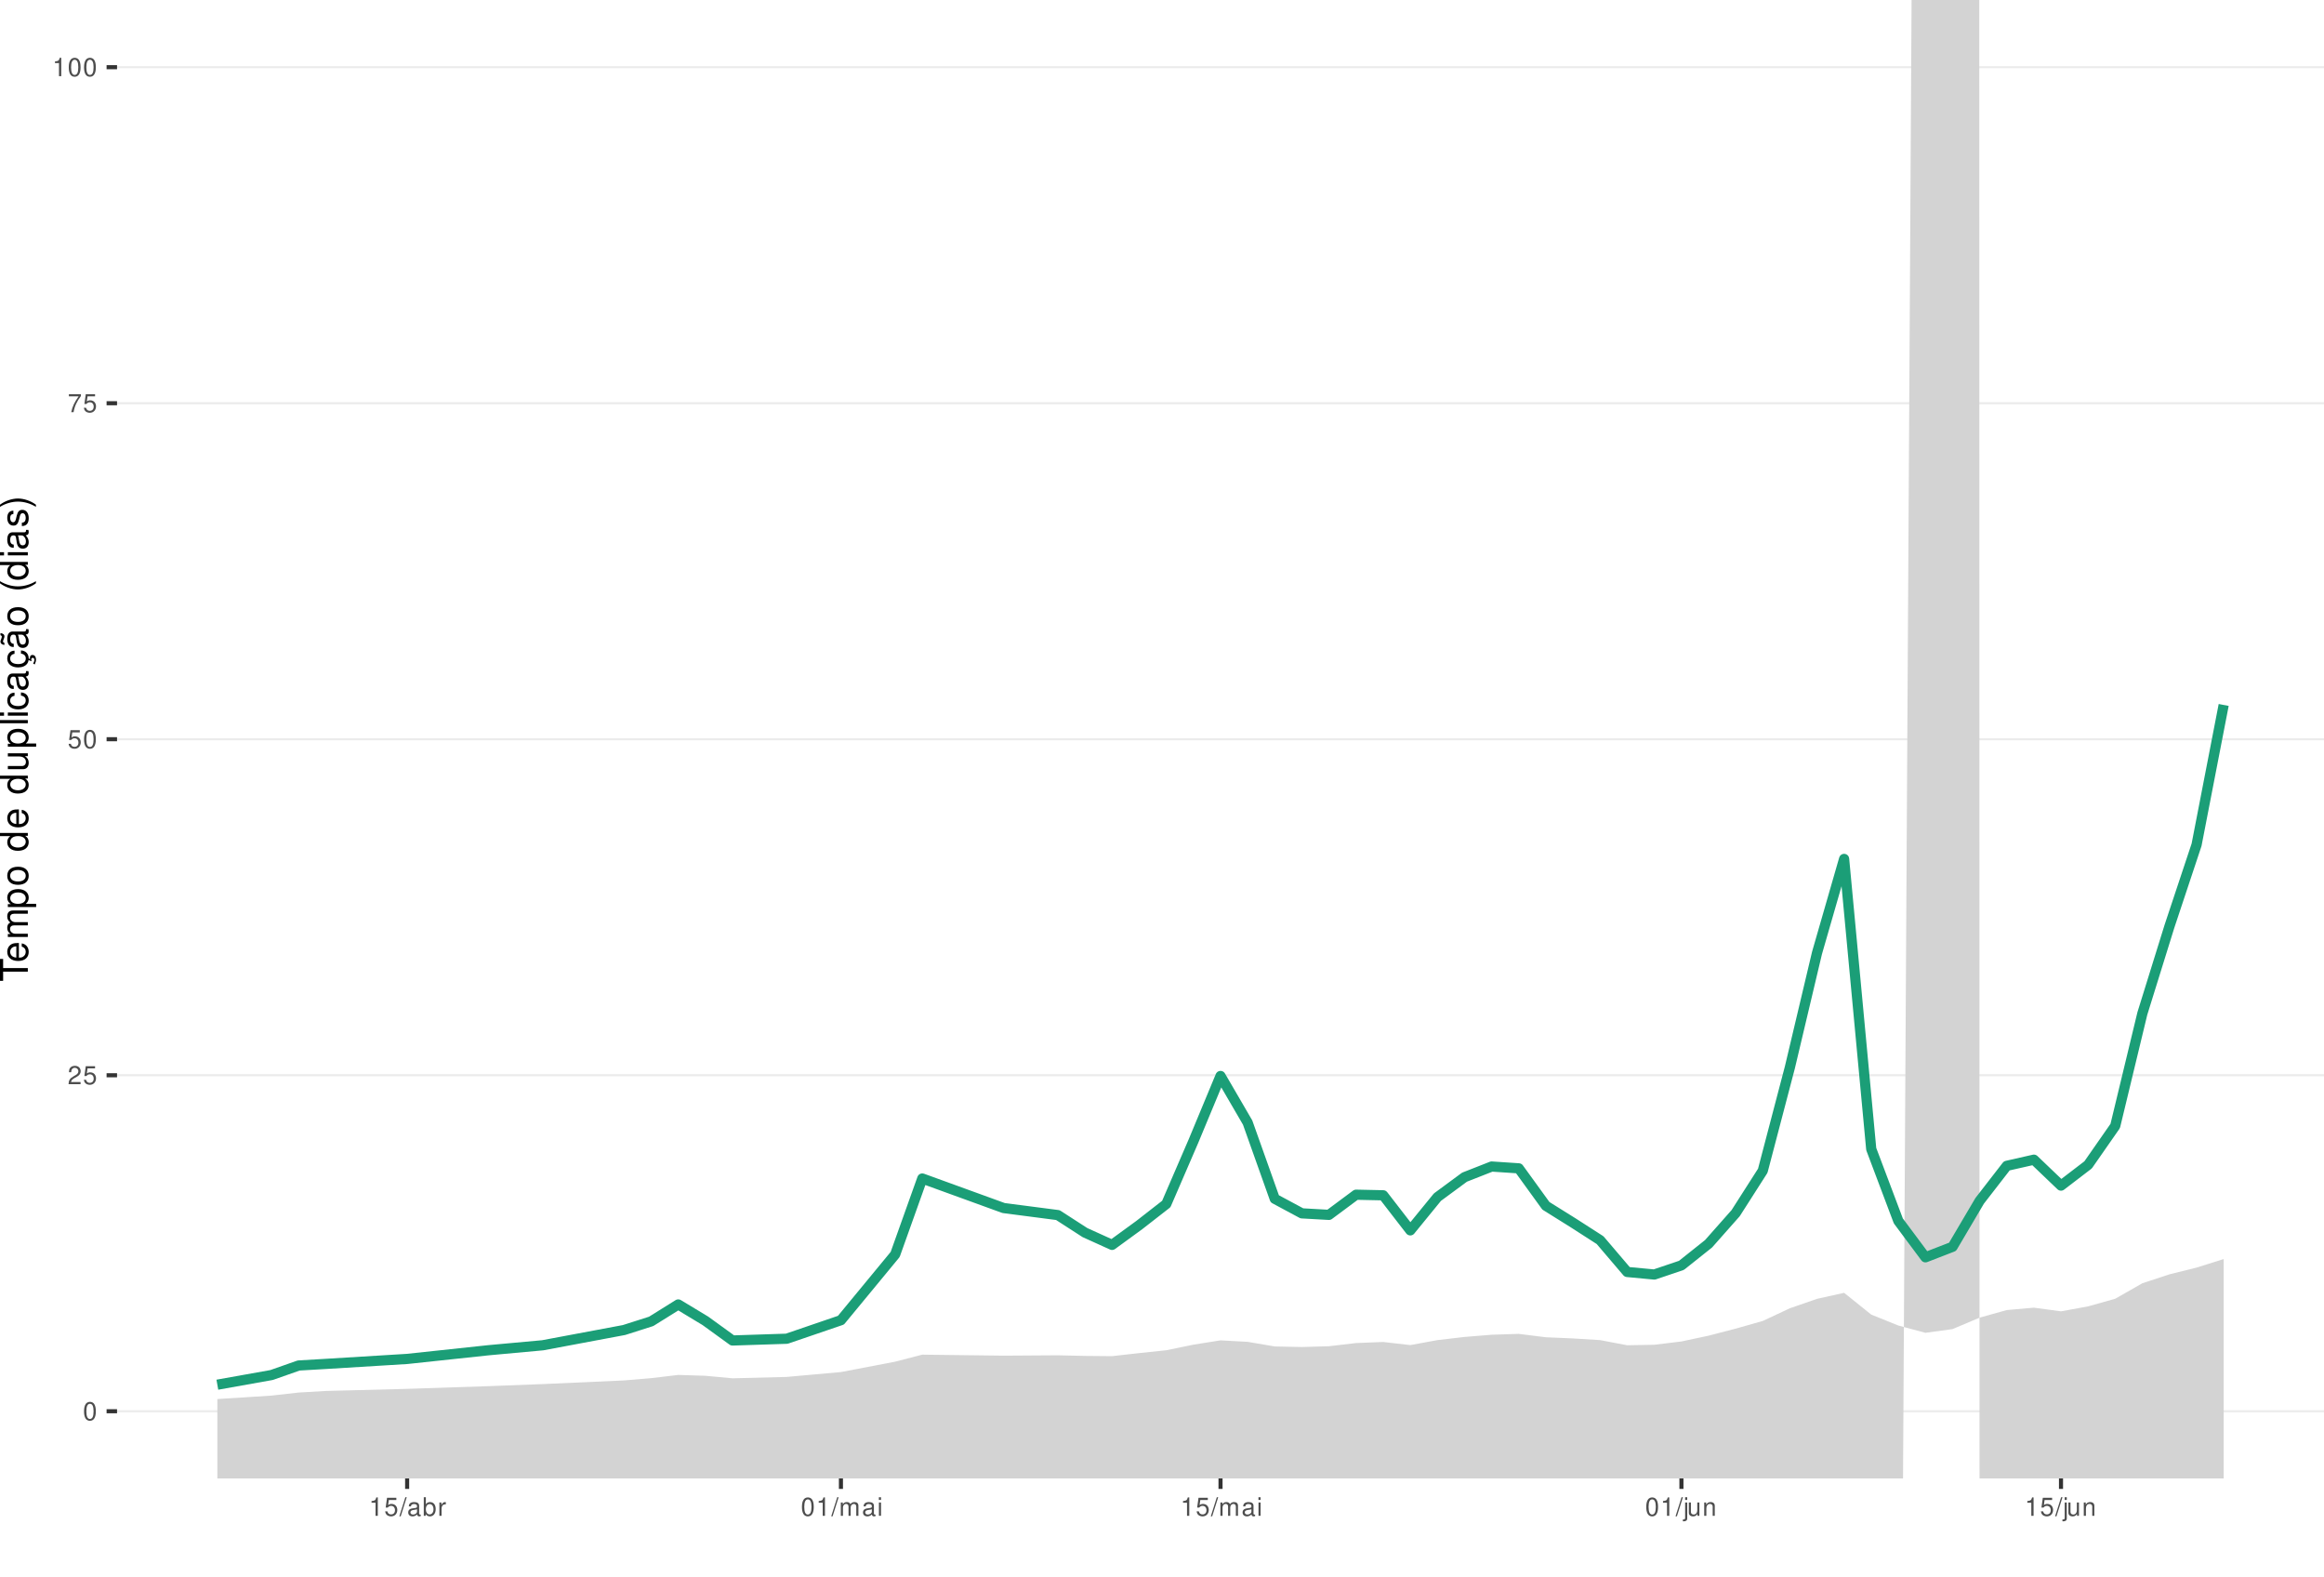
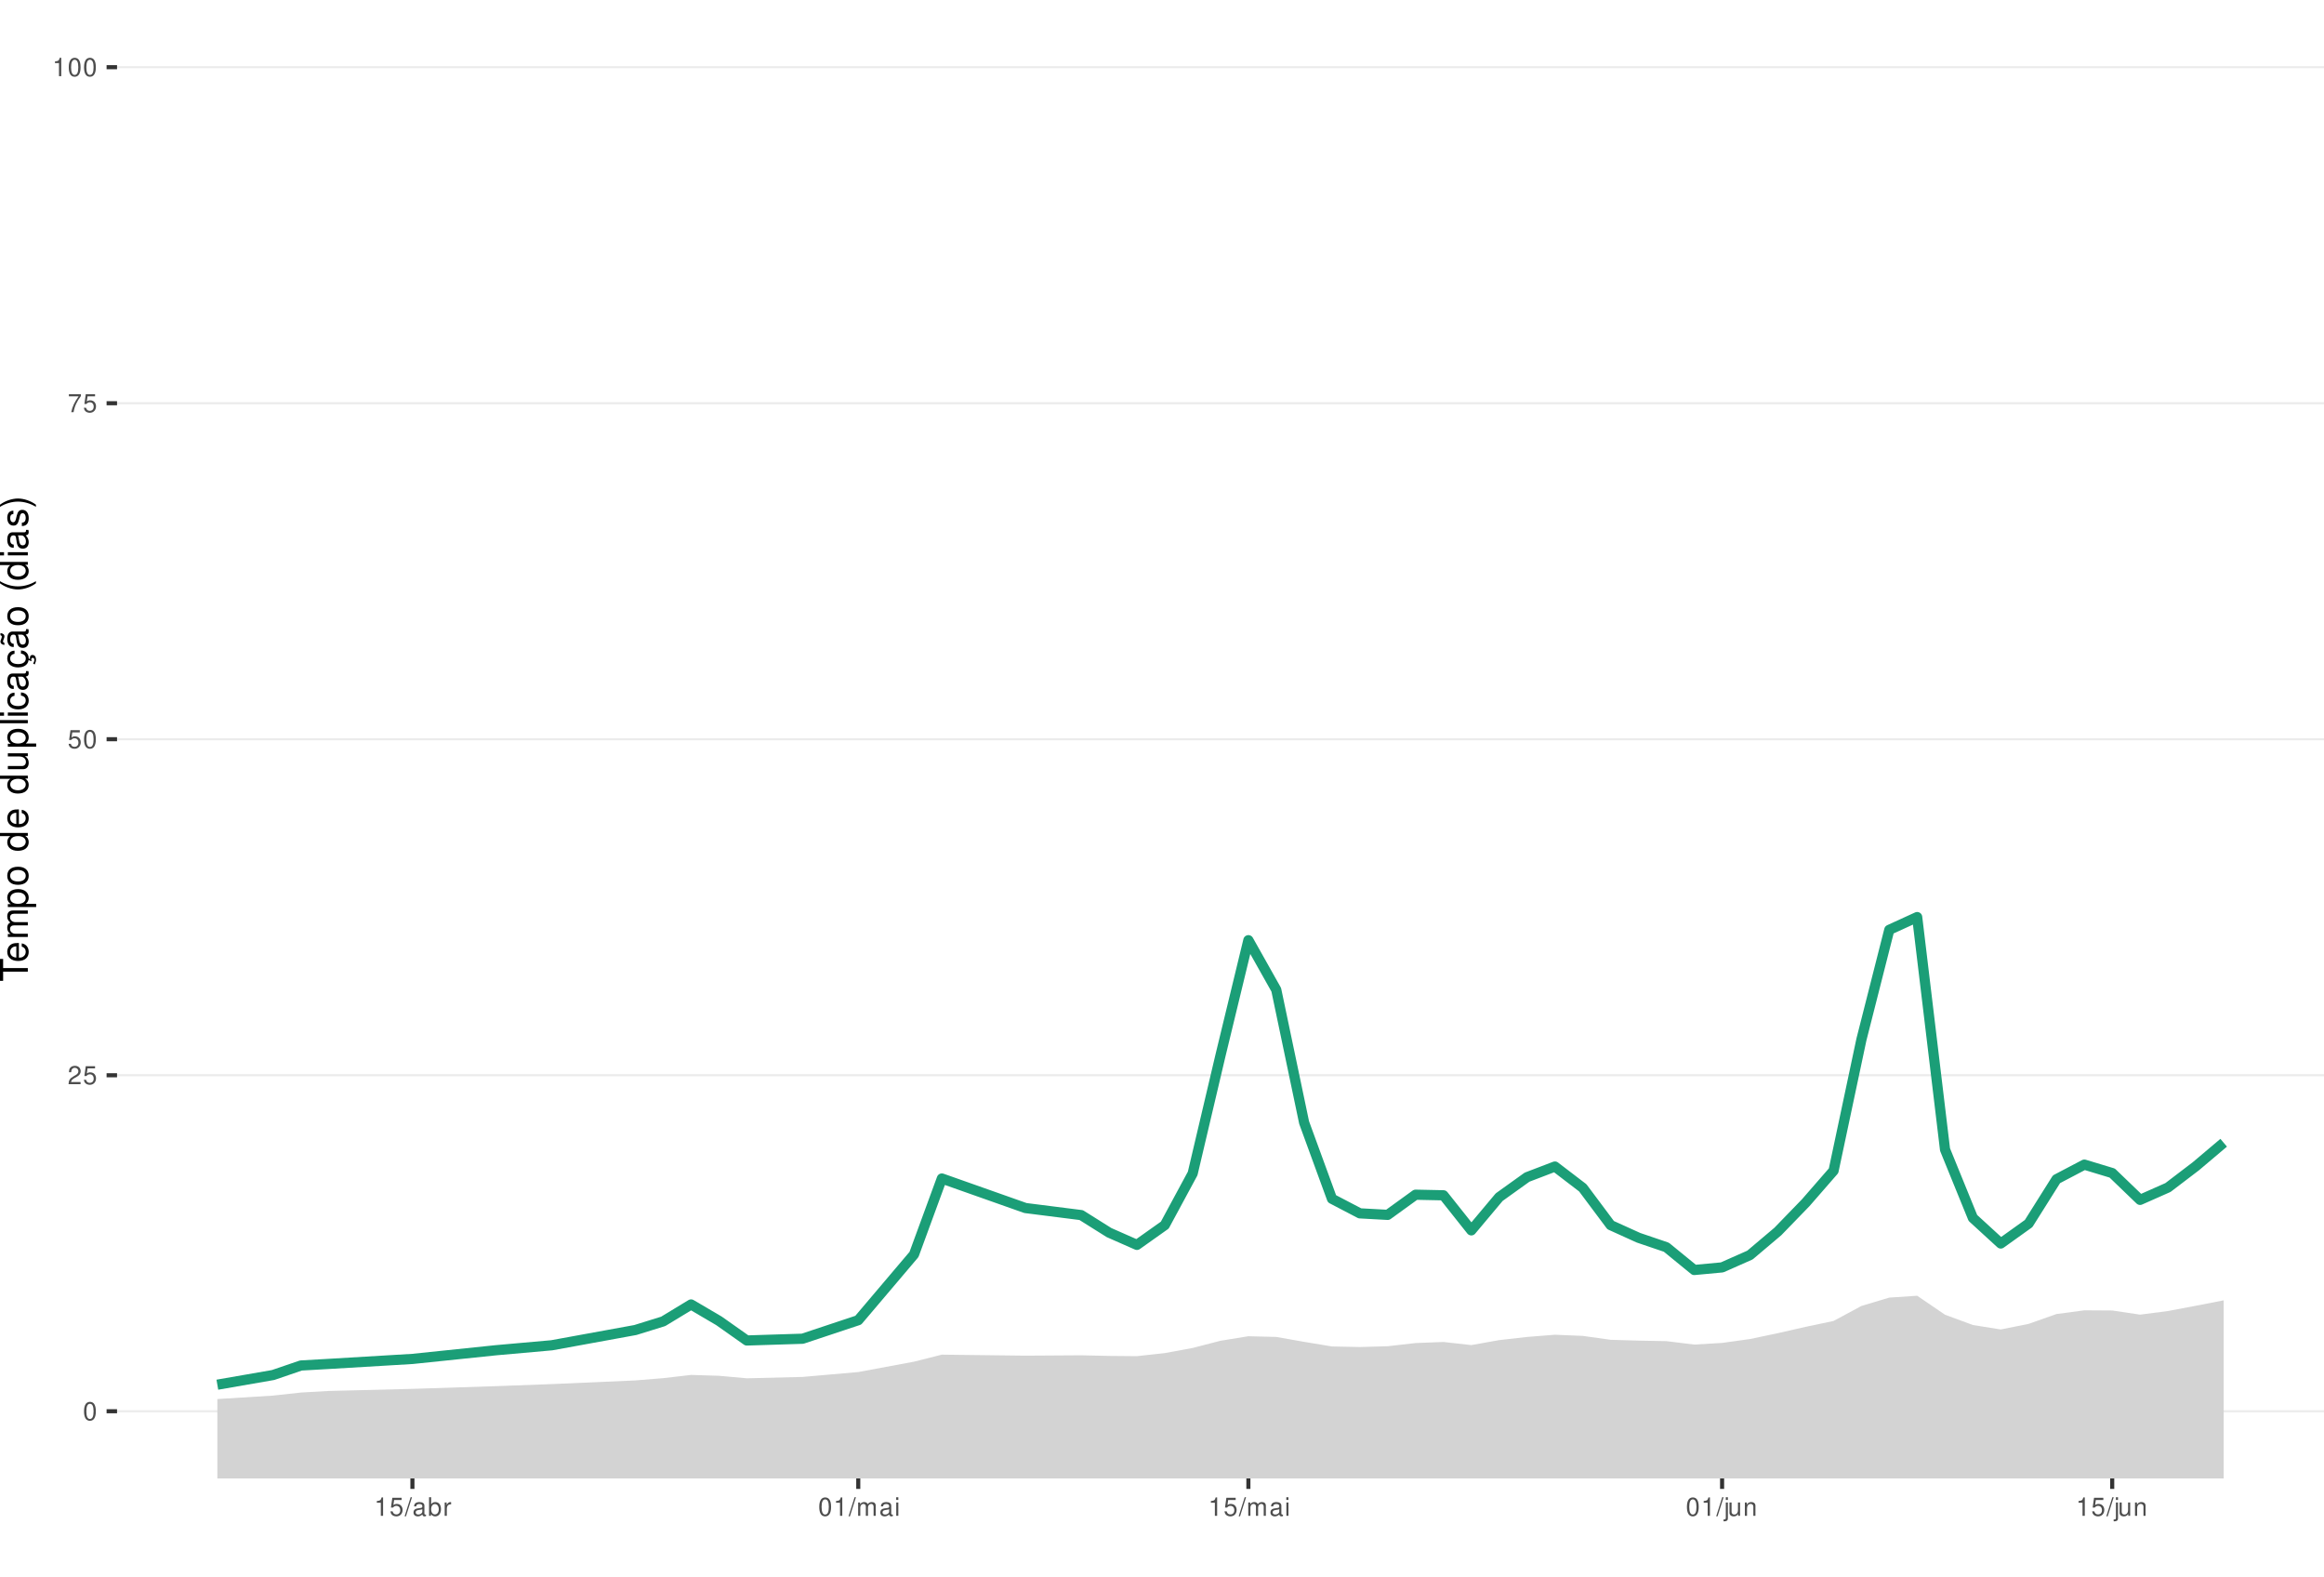
<svg xmlns="http://www.w3.org/2000/svg" xmlns:xlink="http://www.w3.org/1999/xlink" width="609pt" height="413pt" viewBox="0 0 609 413" version="1.1">
  <defs>
    <g>
      <symbol overflow="visible" id="glyph0-0">
        <path style="stroke:none;" d="" />
      </symbol>
      <symbol overflow="visible" id="glyph0-1">
        <path style="stroke:none;" d="M 1.828 -4.812 C 1.391 -4.812 0.984 -4.609 0.75 -4.281 C 0.438 -3.859 0.281 -3.219 0.281 -2.328 C 0.281 -0.703 0.812 0.156 1.828 0.156 C 2.828 0.156 3.375 -0.703 3.375 -2.297 C 3.375 -3.219 3.234 -3.844 2.922 -4.281 C 2.672 -4.625 2.281 -4.812 1.828 -4.812 Z M 1.828 -4.297 C 2.469 -4.297 2.781 -3.641 2.781 -2.344 C 2.781 -0.969 2.469 -0.328 1.812 -0.328 C 1.203 -0.328 0.891 -1 0.891 -2.328 C 0.891 -3.641 1.203 -4.297 1.828 -4.297 Z M 1.828 -4.297 " />
      </symbol>
      <symbol overflow="visible" id="glyph0-2">
        <path style="stroke:none;" d="M 3.375 -0.578 L 0.891 -0.578 C 0.938 -0.984 1.156 -1.234 1.734 -1.578 L 2.406 -1.953 C 3.062 -2.328 3.406 -2.812 3.406 -3.406 C 3.406 -3.812 3.234 -4.188 2.969 -4.438 C 2.688 -4.688 2.344 -4.812 1.891 -4.812 C 1.297 -4.812 0.844 -4.594 0.578 -4.188 C 0.422 -3.938 0.344 -3.641 0.328 -3.141 L 0.922 -3.141 C 0.938 -3.469 0.984 -3.672 1.062 -3.828 C 1.219 -4.125 1.516 -4.297 1.875 -4.297 C 2.406 -4.297 2.797 -3.906 2.797 -3.391 C 2.797 -3.016 2.578 -2.672 2.156 -2.438 L 1.547 -2.078 C 0.562 -1.516 0.281 -1.062 0.219 0 L 3.375 0 Z M 3.375 -0.578 " />
      </symbol>
      <symbol overflow="visible" id="glyph0-3">
        <path style="stroke:none;" d="M 3.172 -4.719 L 0.734 -4.719 L 0.375 -2.156 L 0.922 -2.156 C 1.188 -2.469 1.422 -2.594 1.797 -2.594 C 2.422 -2.594 2.812 -2.156 2.812 -1.453 C 2.812 -0.781 2.422 -0.359 1.781 -0.359 C 1.266 -0.359 0.953 -0.625 0.812 -1.156 L 0.234 -1.156 C 0.312 -0.766 0.375 -0.578 0.516 -0.406 C 0.781 -0.047 1.266 0.156 1.797 0.156 C 2.75 0.156 3.422 -0.547 3.422 -1.531 C 3.422 -2.469 2.797 -3.109 1.891 -3.109 C 1.562 -3.109 1.297 -3.016 1.016 -2.828 L 1.203 -4.141 L 3.172 -4.141 Z M 3.172 -4.719 " />
      </symbol>
      <symbol overflow="visible" id="glyph0-4">
        <path style="stroke:none;" d="M 3.469 -4.719 L 0.312 -4.719 L 0.312 -4.141 L 2.859 -4.141 C 1.734 -2.531 1.266 -1.547 0.922 0 L 1.547 0 C 1.797 -1.516 2.391 -2.812 3.469 -4.234 Z M 3.469 -4.719 " />
      </symbol>
      <symbol overflow="visible" id="glyph0-5">
        <path style="stroke:none;" d="M 1.719 -3.422 L 1.719 0 L 2.312 0 L 2.312 -4.812 L 1.922 -4.812 C 1.719 -4.078 1.578 -3.969 0.672 -3.859 L 0.672 -3.422 Z M 1.719 -3.422 " />
      </symbol>
      <symbol overflow="visible" id="glyph0-6">
        <path style="stroke:none;" d="M 1.531 -4.859 L -0.047 0.141 L 0.312 0.141 L 1.891 -4.859 Z M 1.531 -4.859 " />
      </symbol>
      <symbol overflow="visible" id="glyph0-7">
        <path style="stroke:none;" d="M 3.562 -0.328 C 3.5 -0.312 3.469 -0.312 3.438 -0.312 C 3.25 -0.312 3.141 -0.406 3.141 -0.578 L 3.141 -2.641 C 3.141 -3.25 2.688 -3.594 1.828 -3.594 C 1.312 -3.594 0.906 -3.438 0.672 -3.188 C 0.516 -3 0.453 -2.797 0.438 -2.453 L 0.984 -2.453 C 1.031 -2.875 1.297 -3.078 1.812 -3.078 C 2.312 -3.078 2.594 -2.891 2.594 -2.562 L 2.594 -2.406 C 2.578 -2.172 2.469 -2.078 2.016 -2.031 C 1.219 -1.922 1.109 -1.891 0.891 -1.812 C 0.484 -1.641 0.281 -1.328 0.281 -0.875 C 0.281 -0.25 0.719 0.156 1.422 0.156 C 1.859 0.156 2.219 0 2.609 -0.359 C 2.656 0 2.828 0.156 3.188 0.156 C 3.297 0.156 3.375 0.141 3.562 0.094 Z M 2.594 -1.094 C 2.594 -0.906 2.531 -0.797 2.375 -0.641 C 2.141 -0.438 1.875 -0.328 1.547 -0.328 C 1.109 -0.328 0.859 -0.547 0.859 -0.891 C 0.859 -1.266 1.094 -1.438 1.703 -1.531 C 2.297 -1.609 2.406 -1.641 2.594 -1.719 Z M 2.594 -1.094 " />
      </symbol>
      <symbol overflow="visible" id="glyph0-8">
        <path style="stroke:none;" d="M 0.359 -4.859 L 0.359 0 L 0.859 0 L 0.859 -0.453 C 1.125 -0.047 1.484 0.156 1.969 0.156 C 2.875 0.156 3.484 -0.594 3.484 -1.75 C 3.484 -2.891 2.922 -3.594 1.984 -3.594 C 1.516 -3.594 1.172 -3.406 0.906 -3.016 L 0.906 -4.859 Z M 1.891 -3.062 C 2.5 -3.062 2.906 -2.531 2.906 -1.703 C 2.906 -0.906 2.484 -0.359 1.891 -0.359 C 1.297 -0.359 0.906 -0.906 0.906 -1.719 C 0.906 -2.531 1.297 -3.062 1.891 -3.062 Z M 1.891 -3.062 " />
      </symbol>
      <symbol overflow="visible" id="glyph0-9">
        <path style="stroke:none;" d="M 0.453 -3.484 L 0.453 0 L 1.016 0 L 1.016 -1.812 C 1.031 -2.656 1.375 -3.016 2.141 -3 L 2.141 -3.562 C 2.047 -3.578 1.984 -3.594 1.922 -3.594 C 1.562 -3.594 1.297 -3.375 0.969 -2.859 L 0.969 -3.484 Z M 0.453 -3.484 " />
      </symbol>
      <symbol overflow="visible" id="glyph0-10">
        <path style="stroke:none;" d="M 0.469 -3.484 L 0.469 0 L 1.031 0 L 1.031 -2.188 C 1.031 -2.703 1.391 -3.109 1.844 -3.109 C 2.25 -3.109 2.484 -2.844 2.484 -2.406 L 2.484 0 L 3.047 0 L 3.047 -2.188 C 3.047 -2.703 3.422 -3.109 3.875 -3.109 C 4.266 -3.109 4.516 -2.844 4.516 -2.406 L 4.516 0 L 5.078 0 L 5.078 -2.609 C 5.078 -3.234 4.719 -3.594 4.062 -3.594 C 3.594 -3.594 3.312 -3.453 2.984 -3.062 C 2.781 -3.422 2.5 -3.594 2.047 -3.594 C 1.578 -3.594 1.266 -3.422 0.984 -3 L 0.984 -3.484 Z M 0.469 -3.484 " />
      </symbol>
      <symbol overflow="visible" id="glyph0-11">
        <path style="stroke:none;" d="M 1 -3.484 L 0.453 -3.484 L 0.453 0 L 1 0 Z M 1 -4.859 L 0.438 -4.859 L 0.438 -4.156 L 1 -4.156 Z M 1 -4.859 " />
      </symbol>
      <symbol overflow="visible" id="glyph0-12">
        <path style="stroke:none;" d="M 0.469 -3.484 L 0.469 0.5 C 0.469 0.859 0.359 0.969 0.016 0.969 C -0.031 0.969 -0.047 0.969 -0.125 0.953 L -0.125 1.438 C -0.047 1.438 -0.016 1.453 0.062 1.453 C 0.688 1.453 1.016 1.203 1.016 0.719 L 1.016 -3.484 Z M 1.016 -4.859 L 0.469 -4.859 L 0.469 -4.156 L 1.016 -4.156 Z M 1.016 -4.859 " />
      </symbol>
      <symbol overflow="visible" id="glyph0-13">
        <path style="stroke:none;" d="M 3.203 0 L 3.203 -3.484 L 2.656 -3.484 L 2.656 -1.516 C 2.656 -0.797 2.281 -0.328 1.703 -0.328 C 1.266 -0.328 0.984 -0.594 0.984 -1.016 L 0.984 -3.484 L 0.438 -3.484 L 0.438 -0.797 C 0.438 -0.219 0.859 0.156 1.547 0.156 C 2.062 0.156 2.391 -0.031 2.703 -0.484 L 2.703 0 Z M 3.203 0 " />
      </symbol>
      <symbol overflow="visible" id="glyph0-14">
        <path style="stroke:none;" d="M 0.469 -3.484 L 0.469 0 L 1.031 0 L 1.031 -1.922 C 1.031 -2.641 1.391 -3.109 1.969 -3.109 C 2.406 -3.109 2.688 -2.828 2.688 -2.422 L 2.688 0 L 3.234 0 L 3.234 -2.641 C 3.234 -3.219 2.812 -3.594 2.141 -3.594 C 1.625 -3.594 1.281 -3.391 0.984 -2.906 L 0.984 -3.484 Z M 0.469 -3.484 " />
      </symbol>
      <symbol overflow="visible" id="glyph1-0">
        <path style="stroke:none;" d="" />
      </symbol>
      <symbol overflow="visible" id="glyph1-1">
        <path style="stroke:none;" d="M -6.469 -3.547 L -6.469 -5.938 L -7.297 -5.938 L -7.297 -0.203 L -6.469 -0.203 L -6.469 -2.609 L 0 -2.609 L 0 -3.547 Z M -6.469 -3.547 " />
      </symbol>
      <symbol overflow="visible" id="glyph1-2">
        <path style="stroke:none;" d="M -2.344 -5.125 C -3.141 -5.125 -3.625 -5.062 -4.016 -4.922 C -4.875 -4.578 -5.391 -3.781 -5.391 -2.797 C -5.391 -1.344 -4.281 -0.406 -2.547 -0.406 C -0.812 -0.406 0.234 -1.297 0.234 -2.781 C 0.234 -3.984 -0.453 -4.812 -1.594 -5.016 L -1.594 -4.188 C -0.906 -3.953 -0.547 -3.484 -0.547 -2.812 C -0.547 -2.281 -0.781 -1.828 -1.219 -1.547 C -1.516 -1.344 -1.812 -1.281 -2.344 -1.266 Z M -3.016 -1.297 C -3.984 -1.359 -4.625 -1.953 -4.625 -2.797 C -4.625 -3.641 -3.953 -4.234 -3.016 -4.234 Z M -3.016 -1.297 " />
      </symbol>
      <symbol overflow="visible" id="glyph1-3">
        <path style="stroke:none;" d="M -5.234 -0.703 L 0 -0.703 L 0 -1.547 L -3.297 -1.547 C -4.047 -1.547 -4.656 -2.094 -4.656 -2.766 C -4.656 -3.391 -4.281 -3.734 -3.609 -3.734 L 0 -3.734 L 0 -4.578 L -3.297 -4.578 C -4.047 -4.578 -4.656 -5.125 -4.656 -5.812 C -4.656 -6.422 -4.266 -6.781 -3.609 -6.781 L 0 -6.781 L 0 -7.625 L -3.938 -7.625 C -4.875 -7.625 -5.391 -7.078 -5.391 -6.094 C -5.391 -5.406 -5.188 -4.984 -4.594 -4.484 C -5.156 -4.188 -5.391 -3.766 -5.391 -3.078 C -5.391 -2.375 -5.125 -1.906 -4.5 -1.469 L -5.234 -1.469 Z M -5.234 -0.703 " />
      </symbol>
      <symbol overflow="visible" id="glyph1-4">
        <path style="stroke:none;" d="M 2.188 -0.547 L 2.188 -1.375 L -0.547 -1.375 C -0.016 -1.812 0.234 -2.312 0.234 -2.984 C 0.234 -4.344 -0.859 -5.234 -2.531 -5.234 C -4.297 -5.234 -5.391 -4.375 -5.391 -2.984 C -5.391 -2.266 -5.062 -1.703 -4.453 -1.312 L -5.234 -1.312 L -5.234 -0.547 Z M -4.609 -2.844 C -4.609 -3.766 -3.797 -4.359 -2.547 -4.359 C -1.359 -4.359 -0.547 -3.75 -0.547 -2.844 C -0.547 -1.953 -1.344 -1.375 -2.578 -1.375 C -3.812 -1.375 -4.609 -1.953 -4.609 -2.844 Z M -4.609 -2.844 " />
      </symbol>
      <symbol overflow="visible" id="glyph1-5">
        <path style="stroke:none;" d="M -5.391 -2.719 C -5.391 -1.234 -4.344 -0.359 -2.578 -0.359 C -0.812 -0.359 0.234 -1.234 0.234 -2.734 C 0.234 -4.203 -0.812 -5.094 -2.547 -5.094 C -4.359 -5.094 -5.391 -4.234 -5.391 -2.719 Z M -4.625 -2.734 C -4.625 -3.672 -3.844 -4.234 -2.547 -4.234 C -1.312 -4.234 -0.547 -3.656 -0.547 -2.734 C -0.547 -1.797 -1.312 -1.234 -2.578 -1.234 C -3.844 -1.234 -4.625 -1.797 -4.625 -2.734 Z M -4.625 -2.734 " />
      </symbol>
      <symbol overflow="visible" id="glyph1-6">
        <path style="stroke:none;" d="" />
      </symbol>
      <symbol overflow="visible" id="glyph1-7">
        <path style="stroke:none;" d="M -7.297 -4.953 L -7.297 -4.125 L -4.578 -4.125 C -5.109 -3.766 -5.391 -3.203 -5.391 -2.516 C -5.391 -1.156 -4.297 -0.266 -2.625 -0.266 C -0.859 -0.266 0.234 -1.125 0.234 -2.547 C 0.234 -3.266 -0.047 -3.766 -0.688 -4.203 L 0 -4.203 L 0 -4.953 Z M -4.609 -2.656 C -4.609 -3.547 -3.812 -4.125 -2.562 -4.125 C -1.344 -4.125 -0.547 -3.547 -0.547 -2.656 C -0.547 -1.734 -1.359 -1.125 -2.578 -1.125 C -3.797 -1.125 -4.609 -1.734 -4.609 -2.656 Z M -4.609 -2.656 " />
      </symbol>
      <symbol overflow="visible" id="glyph1-8">
        <path style="stroke:none;" d="M 0 -4.812 L -5.234 -4.812 L -5.234 -3.984 L -2.266 -3.984 C -1.203 -3.984 -0.5 -3.438 -0.5 -2.562 C -0.5 -1.906 -0.906 -1.484 -1.531 -1.484 L -5.234 -1.484 L -5.234 -0.656 L -1.203 -0.656 C -0.328 -0.656 0.234 -1.297 0.234 -2.312 C 0.234 -3.094 -0.047 -3.578 -0.734 -4.062 L 0 -4.062 Z M 0 -4.812 " />
      </symbol>
      <symbol overflow="visible" id="glyph1-9">
        <path style="stroke:none;" d="M -7.297 -1.516 L -7.297 -0.688 L 0 -0.688 L 0 -1.516 Z M -7.297 -1.516 " />
      </symbol>
      <symbol overflow="visible" id="glyph1-10">
        <path style="stroke:none;" d="M -5.234 -1.5 L -5.234 -0.672 L 0 -0.672 L 0 -1.5 Z M -7.297 -1.5 L -7.297 -0.656 L -6.234 -0.656 L -6.234 -1.5 Z M -7.297 -1.5 " />
      </symbol>
      <symbol overflow="visible" id="glyph1-11">
        <path style="stroke:none;" d="M -3.484 -4.703 C -3.984 -4.672 -4.312 -4.562 -4.609 -4.359 C -5.094 -4 -5.391 -3.375 -5.391 -2.641 C -5.391 -1.219 -4.266 -0.312 -2.531 -0.312 C -0.844 -0.312 0.234 -1.203 0.234 -2.625 C 0.234 -3.875 -0.516 -4.672 -1.797 -4.766 L -1.797 -3.938 C -0.953 -3.797 -0.547 -3.359 -0.547 -2.656 C -0.547 -1.734 -1.297 -1.188 -2.531 -1.188 C -3.844 -1.188 -4.625 -1.719 -4.625 -2.625 C -4.625 -3.328 -4.203 -3.766 -3.484 -3.875 Z M -3.484 -4.703 " />
      </symbol>
      <symbol overflow="visible" id="glyph1-12">
        <path style="stroke:none;" d="M -0.484 -5.344 C -0.469 -5.266 -0.469 -5.219 -0.469 -5.172 C -0.469 -4.875 -0.625 -4.719 -0.875 -4.719 L -3.953 -4.719 C -4.891 -4.719 -5.391 -4.047 -5.391 -2.75 C -5.391 -1.984 -5.172 -1.375 -4.781 -1.016 C -4.516 -0.766 -4.203 -0.672 -3.688 -0.656 L -3.688 -1.484 C -4.328 -1.562 -4.625 -1.938 -4.625 -2.719 C -4.625 -3.484 -4.344 -3.891 -3.844 -3.891 L -3.625 -3.891 C -3.266 -3.875 -3.125 -3.703 -3.047 -3.016 C -2.891 -1.844 -2.844 -1.656 -2.719 -1.344 C -2.453 -0.734 -2 -0.422 -1.312 -0.422 C -0.375 -0.422 0.234 -1.078 0.234 -2.141 C 0.234 -2.797 0 -3.328 -0.547 -3.922 C 0 -3.984 0.234 -4.234 0.234 -4.781 C 0.234 -4.953 0.203 -5.062 0.141 -5.344 Z M -1.656 -3.891 C -1.375 -3.891 -1.203 -3.812 -0.969 -3.562 C -0.656 -3.219 -0.5 -2.812 -0.5 -2.312 C -0.5 -1.672 -0.812 -1.297 -1.344 -1.297 C -1.891 -1.297 -2.172 -1.656 -2.297 -2.547 C -2.422 -3.438 -2.453 -3.609 -2.594 -3.891 Z M -1.656 -3.891 " />
      </symbol>
      <symbol overflow="visible" id="glyph1-13">
        <path style="stroke:none;" d="M 0.234 -2.641 C 0.234 -3.875 -0.547 -4.703 -1.797 -4.766 L -1.797 -3.938 C -0.953 -3.797 -0.531 -3.359 -0.531 -2.656 C -0.531 -1.734 -1.281 -1.188 -2.516 -1.188 C -3.844 -1.188 -4.625 -1.719 -4.625 -2.625 C -4.625 -3.328 -4.203 -3.766 -3.484 -3.875 L -3.484 -4.703 C -3.984 -4.672 -4.312 -4.562 -4.609 -4.359 C -5.094 -4 -5.391 -3.375 -5.391 -2.641 C -5.391 -1.219 -4.266 -0.312 -2.531 -0.312 C -1.469 -0.312 -0.625 -0.672 -0.156 -1.312 C 0.047 -1.594 0.125 -1.812 0.203 -2.25 L 0.922 -1.938 L 0.984 -2.062 C 0.938 -2.188 0.906 -2.25 0.906 -2.375 C 0.906 -2.656 1.047 -2.828 1.281 -2.828 C 1.547 -2.828 1.734 -2.594 1.734 -2.297 C 1.734 -2.031 1.672 -1.844 1.438 -1.406 L 1.406 -1.312 L 1.812 -1.094 C 2.078 -1.75 2.141 -1.953 2.141 -2.344 C 2.141 -3.109 1.781 -3.578 1.203 -3.578 C 0.781 -3.578 0.547 -3.297 0.547 -2.797 C 0.547 -2.703 0.547 -2.641 0.562 -2.516 Z M 0.234 -2.641 " />
      </symbol>
      <symbol overflow="visible" id="glyph1-14">
        <path style="stroke:none;" d="M -0.484 -5.344 C -0.469 -5.266 -0.469 -5.219 -0.469 -5.172 C -0.469 -4.875 -0.625 -4.719 -0.875 -4.719 L -3.953 -4.719 C -4.891 -4.719 -5.391 -4.047 -5.391 -2.75 C -5.391 -1.984 -5.172 -1.375 -4.781 -1.016 C -4.516 -0.766 -4.203 -0.672 -3.688 -0.656 L -3.688 -1.484 C -4.328 -1.562 -4.625 -1.938 -4.625 -2.719 C -4.625 -3.484 -4.344 -3.891 -3.844 -3.891 L -3.625 -3.891 C -3.266 -3.875 -3.125 -3.703 -3.047 -3.016 C -2.891 -1.844 -2.844 -1.656 -2.719 -1.344 C -2.453 -0.734 -2 -0.422 -1.312 -0.422 C -0.375 -0.422 0.234 -1.078 0.234 -2.141 C 0.234 -2.797 0 -3.328 -0.547 -3.922 C 0 -3.984 0.234 -4.234 0.234 -4.781 C 0.234 -4.953 0.203 -5.062 0.141 -5.344 Z M -1.656 -3.891 C -1.375 -3.891 -1.203 -3.812 -0.969 -3.562 C -0.656 -3.219 -0.5 -2.812 -0.5 -2.312 C -0.5 -1.672 -0.812 -1.297 -1.344 -1.297 C -1.891 -1.297 -2.172 -1.656 -2.297 -2.547 C -2.422 -3.438 -2.453 -3.609 -2.594 -3.891 Z M -7.172 -3.75 C -6.922 -3.672 -6.812 -3.547 -6.812 -3.375 C -6.812 -3.25 -6.875 -2.984 -6.984 -2.734 C -7.156 -2.312 -7.172 -2.25 -7.172 -2.047 C -7.172 -1.594 -6.797 -1.297 -6.141 -1.188 L -6.141 -1.766 C -6.375 -1.812 -6.5 -1.938 -6.5 -2.094 C -6.5 -2.203 -6.469 -2.344 -6.375 -2.578 C -6.156 -3.156 -6.125 -3.234 -6.125 -3.438 C -6.125 -3.922 -6.484 -4.219 -7.172 -4.312 Z M -7.172 -3.75 " />
      </symbol>
      <symbol overflow="visible" id="glyph1-15">
        <path style="stroke:none;" d="M -7.297 -2.359 C -5.984 -1.359 -4.156 -0.734 -2.594 -0.734 C -1.016 -0.734 0.812 -1.359 2.125 -2.359 L 2.125 -2.906 C 0.688 -2.031 -0.984 -1.547 -2.594 -1.547 C -4.188 -1.547 -5.875 -2.031 -7.297 -2.906 Z M -7.297 -2.359 " />
      </symbol>
      <symbol overflow="visible" id="glyph1-16">
        <path style="stroke:none;" d="M -3.781 -4.375 C -4.812 -4.375 -5.391 -3.688 -5.391 -2.484 C -5.391 -1.266 -4.766 -0.469 -3.797 -0.469 C -2.969 -0.469 -2.578 -0.891 -2.281 -2.125 L -2.094 -2.906 C -1.953 -3.484 -1.734 -3.719 -1.375 -3.719 C -0.875 -3.719 -0.547 -3.234 -0.547 -2.5 C -0.547 -2.047 -0.672 -1.672 -0.891 -1.453 C -1.047 -1.328 -1.188 -1.266 -1.562 -1.219 L -1.562 -0.344 C -0.344 -0.375 0.234 -1.062 0.234 -2.438 C 0.234 -3.75 -0.422 -4.594 -1.438 -4.594 C -2.203 -4.594 -2.641 -4.156 -2.891 -3.109 L -3.078 -2.312 C -3.234 -1.625 -3.453 -1.344 -3.828 -1.344 C -4.312 -1.344 -4.625 -1.766 -4.625 -2.453 C -4.625 -3.125 -4.328 -3.484 -3.781 -3.5 Z M -3.781 -4.375 " />
      </symbol>
      <symbol overflow="visible" id="glyph1-17">
        <path style="stroke:none;" d="M 2.125 -0.938 C 0.812 -1.938 -1.016 -2.562 -2.578 -2.562 C -4.156 -2.562 -5.984 -1.938 -7.297 -0.938 L -7.297 -0.375 C -5.859 -1.266 -4.188 -1.75 -2.578 -1.75 C -0.984 -1.75 0.703 -1.266 2.125 -0.375 Z M 2.125 -0.938 " />
      </symbol>
    </g>
    <clipPath id="clip1">
      <path d="M 30.672 0 L 609 0 L 609 387.328 L 30.672 387.328 Z M 30.672 0 " />
    </clipPath>
    <clipPath id="clip2">
      <path d="M 30.672 369 L 609 369 L 609 370 L 30.672 370 Z M 30.672 369 " />
    </clipPath>
    <clipPath id="clip3">
      <path d="M 30.672 281 L 609 281 L 609 282 L 30.672 282 Z M 30.672 281 " />
    </clipPath>
    <clipPath id="clip4">
      <path d="M 30.672 193 L 609 193 L 609 194 L 30.672 194 Z M 30.672 193 " />
    </clipPath>
    <clipPath id="clip5">
      <path d="M 30.672 105 L 609 105 L 609 106 L 30.672 106 Z M 30.672 105 " />
    </clipPath>
    <clipPath id="clip6">
      <path d="M 30.672 17 L 609 17 L 609 18 L 30.672 18 Z M 30.672 17 " />
    </clipPath>
    <clipPath id="clip7">
-       <path d="M 56 0 L 583 0 L 583 387.328 L 56 387.328 Z M 56 0 " />
+       <path d="M 56 339 L 583 339 L 583 387.328 L 56 387.328 Z M 56 339 " />
    </clipPath>
  </defs>
  <g id="surface51">
    <rect x="0" y="0" width="609" height="413" style="fill:rgb(100%,100%,100%);fill-opacity:1;stroke:none;" />
    <rect x="0" y="0" width="609" height="413" style="fill:rgb(100%,100%,100%);fill-opacity:1;stroke:none;" />
    <path style="fill:none;stroke-width:1.067;stroke-linecap:round;stroke-linejoin:round;stroke:rgb(100%,100%,100%);stroke-opacity:1;stroke-miterlimit:10;" d="M 0 413 L 609 413 L 609 0 L 0 0 Z M 0 413 " />
    <g clip-path="url(#clip1)" clip-rule="nonzero">
      <path style=" stroke:none;fill-rule:nonzero;fill:rgb(100%,100%,100%);fill-opacity:1;" d="M 30.672 387.328 L 609 387.328 L 609 0 L 30.672 0 Z M 30.672 387.328 " />
    </g>
    <g clip-path="url(#clip2)" clip-rule="nonzero">
      <path style="fill:none;stroke-width:0.533;stroke-linecap:butt;stroke-linejoin:round;stroke:rgb(92.157%,92.157%,92.157%);stroke-opacity:1;stroke-miterlimit:10;" d="M 30.672 369.723 L 609 369.723 " />
    </g>
    <g clip-path="url(#clip3)" clip-rule="nonzero">
      <path style="fill:none;stroke-width:0.533;stroke-linecap:butt;stroke-linejoin:round;stroke:rgb(92.157%,92.157%,92.157%);stroke-opacity:1;stroke-miterlimit:10;" d="M 30.672 281.695 L 609 281.695 " />
    </g>
    <g clip-path="url(#clip4)" clip-rule="nonzero">
      <path style="fill:none;stroke-width:0.533;stroke-linecap:butt;stroke-linejoin:round;stroke:rgb(92.157%,92.157%,92.157%);stroke-opacity:1;stroke-miterlimit:10;" d="M 30.672 193.664 L 609 193.664 " />
    </g>
    <g clip-path="url(#clip5)" clip-rule="nonzero">
      <path style="fill:none;stroke-width:0.533;stroke-linecap:butt;stroke-linejoin:round;stroke:rgb(92.157%,92.157%,92.157%);stroke-opacity:1;stroke-miterlimit:10;" d="M 30.672 105.637 L 609 105.637 " />
    </g>
    <g clip-path="url(#clip6)" clip-rule="nonzero">
      <path style="fill:none;stroke-width:0.533;stroke-linecap:butt;stroke-linejoin:round;stroke:rgb(92.157%,92.157%,92.157%);stroke-opacity:1;stroke-miterlimit:10;" d="M 30.672 17.605 L 609 17.605 " />
    </g>
    <g clip-path="url(#clip7)" clip-rule="nonzero">
-       <path style=" stroke:none;fill-rule:nonzero;fill:rgb(82.745%,82.745%,82.745%);fill-opacity:1;" d="M 70.883 413 L 71.168 411.449 L 78.273 401.605 L 84.648 413 L 119.621 413 L 128.008 410.453 L 139.992 413 L 143.387 413 L 163.531 404.867 L 170.637 403.918 L 177.738 400.277 L 184.016 413 L 232.027 413 L 234.578 405.473 L 241.684 398.777 L 262.996 402.133 L 277.207 404.109 L 284.312 408.211 L 291.418 412.926 L 298.52 410.695 L 305.625 408.871 L 312.73 404.289 L 319.836 402.027 L 326.941 404.898 L 333.598 413 L 498.535 413 L 500.926 0 L 518.668 0 L 518.738 413 L 582.711 413 L 582.711 329.848 L 575.609 332.086 L 568.504 333.852 L 561.398 336.191 L 554.293 340.25 L 547.188 342.246 L 540.082 343.547 L 532.98 342.586 L 525.875 343.211 L 518.77 345.195 L 511.664 348.199 L 504.559 349.172 L 497.453 347.262 L 490.352 344.398 L 483.246 338.695 L 476.141 340.277 L 469.035 342.742 L 461.93 346.066 L 454.828 348.082 L 447.723 349.926 L 440.617 351.441 L 433.512 352.305 L 426.406 352.434 L 419.301 351.086 L 412.199 350.645 L 405.094 350.34 L 397.988 349.453 L 390.883 349.676 L 383.777 350.258 L 376.672 351.086 L 369.57 352.391 L 362.465 351.574 L 355.359 351.855 L 348.254 352.688 L 341.148 352.895 L 334.047 352.746 L 326.941 351.539 L 319.836 351.148 L 312.73 352.281 L 305.625 353.738 L 298.52 354.488 L 291.418 355.289 L 284.312 355.223 L 277.207 355.066 L 262.996 355.16 L 241.684 354.895 L 234.578 356.734 L 220.367 359.453 L 206.16 360.73 L 191.949 361.09 L 184.844 360.43 L 177.738 360.207 L 170.637 361.051 L 163.531 361.648 L 142.215 362.605 L 128.008 363.148 L 106.691 363.855 L 85.379 364.406 L 78.273 364.82 L 71.168 365.621 L 56.957 366.527 L 56.957 413 Z M 70.883 413 " />
-     </g>
-     <path style="fill:none;stroke-width:2.667;stroke-linecap:butt;stroke-linejoin:round;stroke:rgb(10.588%,61.961%,46.667%);stroke-opacity:1;stroke-miterlimit:10;" d="M 56.957 362.766 L 71.168 360.23 L 78.273 357.734 L 85.379 357.32 L 106.691 356.016 L 128.008 353.738 L 142.215 352.438 L 163.531 348.441 L 170.637 346.176 L 177.738 341.746 L 184.844 346.035 L 191.949 351.184 L 206.16 350.723 L 220.367 345.867 L 234.578 328.645 L 241.684 308.746 L 262.996 316.484 L 277.207 318.332 L 284.312 322.918 L 291.418 326.137 L 298.52 320.961 L 305.625 315.426 L 312.73 298.98 L 319.836 281.887 L 326.941 294.094 L 334.047 314.062 L 341.148 317.875 L 348.254 318.273 L 355.359 312.992 L 362.465 313.145 L 369.57 322.332 L 376.672 313.633 L 383.777 308.398 L 390.883 305.609 L 397.988 306.082 L 405.094 315.895 L 412.199 320.332 L 419.301 324.898 L 426.406 333.234 L 433.512 333.902 L 440.617 331.504 L 447.723 325.848 L 454.828 317.82 L 461.93 306.711 L 469.035 279.633 L 476.141 249.664 L 483.246 225.023 L 490.352 301.023 L 497.453 319.855 L 504.559 329.391 L 511.664 326.641 L 518.77 314.594 L 525.875 305.426 L 532.98 303.816 L 540.082 310.609 L 547.188 305.172 L 554.293 294.977 L 561.398 265.523 L 568.504 242.668 L 575.609 221.309 L 582.711 184.688 " />
+       <path style=" stroke:none;fill-rule:nonzero;fill:rgb(82.745%,82.745%,82.745%);fill-opacity:1;" d="M 71.27 413 L 71.562 411.449 L 78.867 401.605 L 85.418 413 L 121.359 413 L 129.98 410.453 L 142.297 413 L 145.789 413 L 166.492 404.867 L 173.793 403.918 L 181.094 400.277 L 187.547 413 L 236.891 413 L 239.512 405.473 L 246.812 398.777 L 268.719 402.133 L 283.324 404.109 L 290.629 408.211 L 297.93 412.926 L 305.23 410.695 L 312.535 405.391 L 319.836 400.402 L 327.137 398.625 L 334.441 399.871 L 341.742 404.898 L 348.582 413 L 582.711 413 L 582.711 340.668 L 575.41 342.086 L 568.109 343.465 L 560.805 344.414 L 553.504 343.324 L 546.203 343.277 L 538.898 344.25 L 531.598 346.832 L 524.297 348.297 L 516.992 347.129 L 509.691 344.434 L 502.391 339.461 L 495.086 339.949 L 487.785 342.137 L 480.484 346.066 L 473.18 347.605 L 465.879 349.266 L 458.574 350.805 L 451.273 351.82 L 443.973 352.254 L 436.668 351.352 L 429.367 351.215 L 422.066 351.004 L 414.762 349.98 L 407.461 349.676 L 400.16 350.258 L 392.855 351.086 L 385.555 352.391 L 378.254 351.574 L 370.949 351.855 L 363.648 352.688 L 356.348 352.895 L 349.043 352.746 L 341.742 351.539 L 334.441 350.254 L 327.137 350.07 L 319.836 351.254 L 312.535 353.141 L 305.23 354.488 L 297.93 355.289 L 290.629 355.223 L 283.324 355.066 L 268.719 355.16 L 246.812 354.895 L 239.512 356.734 L 224.906 359.453 L 210.305 360.73 L 195.699 361.09 L 188.398 360.43 L 181.094 360.207 L 173.793 361.051 L 166.492 361.648 L 144.586 362.605 L 129.98 363.148 L 108.074 363.855 L 86.168 364.406 L 78.867 364.82 L 71.562 365.621 L 56.957 366.527 L 56.957 413 Z M 71.27 413 " />
+     </g>
+     <path style="fill:none;stroke-width:2.667;stroke-linecap:butt;stroke-linejoin:round;stroke:rgb(10.588%,61.961%,46.667%);stroke-opacity:1;stroke-miterlimit:10;" d="M 56.957 362.766 L 71.562 360.23 L 78.867 357.734 L 86.168 357.32 L 108.074 356.016 L 129.98 353.738 L 144.586 352.438 L 166.492 348.441 L 173.793 346.176 L 181.094 341.746 L 188.398 346.035 L 195.699 351.184 L 210.305 350.723 L 224.906 345.867 L 239.512 328.645 L 246.812 308.746 L 268.719 316.484 L 283.324 318.332 L 290.629 322.918 L 297.93 326.137 L 305.23 320.961 L 312.535 307.434 L 319.836 276.461 L 327.137 246.316 L 334.441 259.305 L 341.742 294.094 L 349.043 314.062 L 356.348 317.875 L 363.648 318.273 L 370.949 312.992 L 378.254 313.145 L 385.555 322.332 L 392.855 313.633 L 400.16 308.398 L 407.461 305.609 L 414.762 311.191 L 422.066 320.961 L 429.367 324.27 L 436.668 326.75 L 443.973 332.715 L 451.273 332.035 L 458.574 328.801 L 465.879 322.629 L 473.18 315.098 L 480.484 306.711 L 487.785 272.324 L 495.086 243.598 L 502.391 240.258 L 509.691 301.156 L 516.992 319.082 L 524.297 325.773 L 531.598 320.547 L 538.898 308.945 L 546.203 305.109 L 553.504 307.32 L 560.805 314.344 L 568.109 311.109 L 575.41 305.547 L 582.711 299.379 " />
    <g style="fill:rgb(30.196%,30.196%,30.196%);fill-opacity:1;">
      <use xlink:href="#glyph0-1" x="21.738" y="372.07" />
    </g>
    <g style="fill:rgb(30.196%,30.196%,30.196%);fill-opacity:1;">
      <use xlink:href="#glyph0-2" x="17.738" y="284.043" />
      <use xlink:href="#glyph0-3" x="21.738" y="284.043" />
    </g>
    <g style="fill:rgb(30.196%,30.196%,30.196%);fill-opacity:1;">
      <use xlink:href="#glyph0-3" x="17.738" y="196.012" />
      <use xlink:href="#glyph0-1" x="21.738" y="196.012" />
    </g>
    <g style="fill:rgb(30.196%,30.196%,30.196%);fill-opacity:1;">
      <use xlink:href="#glyph0-4" x="17.738" y="107.984" />
      <use xlink:href="#glyph0-3" x="21.738" y="107.984" />
    </g>
    <g style="fill:rgb(30.196%,30.196%,30.196%);fill-opacity:1;">
      <use xlink:href="#glyph0-5" x="13.738" y="19.953" />
      <use xlink:href="#glyph0-1" x="17.738" y="19.953" />
      <use xlink:href="#glyph0-1" x="21.738" y="19.953" />
    </g>
    <path style="fill:none;stroke-width:1.067;stroke-linecap:butt;stroke-linejoin:round;stroke:rgb(20%,20%,20%);stroke-opacity:1;stroke-miterlimit:10;" d="M 27.93 369.723 L 30.672 369.723 " />
    <path style="fill:none;stroke-width:1.067;stroke-linecap:butt;stroke-linejoin:round;stroke:rgb(20%,20%,20%);stroke-opacity:1;stroke-miterlimit:10;" d="M 27.93 281.695 L 30.672 281.695 " />
    <path style="fill:none;stroke-width:1.067;stroke-linecap:butt;stroke-linejoin:round;stroke:rgb(20%,20%,20%);stroke-opacity:1;stroke-miterlimit:10;" d="M 27.93 193.664 L 30.672 193.664 " />
    <path style="fill:none;stroke-width:1.067;stroke-linecap:butt;stroke-linejoin:round;stroke:rgb(20%,20%,20%);stroke-opacity:1;stroke-miterlimit:10;" d="M 27.93 105.637 L 30.672 105.637 " />
    <path style="fill:none;stroke-width:1.067;stroke-linecap:butt;stroke-linejoin:round;stroke:rgb(20%,20%,20%);stroke-opacity:1;stroke-miterlimit:10;" d="M 27.93 17.605 L 30.672 17.605 " />
-     <path style="fill:none;stroke-width:1.067;stroke-linecap:butt;stroke-linejoin:round;stroke:rgb(20%,20%,20%);stroke-opacity:1;stroke-miterlimit:10;" d="M 106.691 390.07 L 106.691 387.328 " />
-     <path style="fill:none;stroke-width:1.067;stroke-linecap:butt;stroke-linejoin:round;stroke:rgb(20%,20%,20%);stroke-opacity:1;stroke-miterlimit:10;" d="M 220.367 390.07 L 220.367 387.328 " />
-     <path style="fill:none;stroke-width:1.067;stroke-linecap:butt;stroke-linejoin:round;stroke:rgb(20%,20%,20%);stroke-opacity:1;stroke-miterlimit:10;" d="M 319.836 390.07 L 319.836 387.328 " />
-     <path style="fill:none;stroke-width:1.067;stroke-linecap:butt;stroke-linejoin:round;stroke:rgb(20%,20%,20%);stroke-opacity:1;stroke-miterlimit:10;" d="M 440.617 390.07 L 440.617 387.328 " />
-     <path style="fill:none;stroke-width:1.067;stroke-linecap:butt;stroke-linejoin:round;stroke:rgb(20%,20%,20%);stroke-opacity:1;stroke-miterlimit:10;" d="M 540.082 390.07 L 540.082 387.328 " />
-     <g style="fill:rgb(30.196%,30.196%,30.196%);fill-opacity:1;">
-       <use xlink:href="#glyph0-5" x="96.691" y="397.109" />
-       <use xlink:href="#glyph0-3" x="100.691" y="397.109" />
-       <use xlink:href="#glyph0-6" x="104.691" y="397.109" />
-       <use xlink:href="#glyph0-7" x="106.691" y="397.109" />
-       <use xlink:href="#glyph0-8" x="110.691" y="397.109" />
-       <use xlink:href="#glyph0-9" x="114.691" y="397.109" />
-     </g>
-     <g style="fill:rgb(30.196%,30.196%,30.196%);fill-opacity:1;">
-       <use xlink:href="#glyph0-1" x="209.867" y="397.109" />
-       <use xlink:href="#glyph0-5" x="213.867" y="397.109" />
-       <use xlink:href="#glyph0-6" x="217.867" y="397.109" />
-       <use xlink:href="#glyph0-10" x="219.867" y="397.109" />
-       <use xlink:href="#glyph0-7" x="225.867" y="397.109" />
-       <use xlink:href="#glyph0-11" x="229.867" y="397.109" />
-     </g>
-     <g style="fill:rgb(30.196%,30.196%,30.196%);fill-opacity:1;">
-       <use xlink:href="#glyph0-5" x="309.336" y="397.109" />
-       <use xlink:href="#glyph0-3" x="313.336" y="397.109" />
-       <use xlink:href="#glyph0-6" x="317.336" y="397.109" />
-       <use xlink:href="#glyph0-10" x="319.336" y="397.109" />
-       <use xlink:href="#glyph0-7" x="325.336" y="397.109" />
-       <use xlink:href="#glyph0-11" x="329.336" y="397.109" />
-     </g>
-     <g style="fill:rgb(30.196%,30.196%,30.196%);fill-opacity:1;">
-       <use xlink:href="#glyph0-1" x="431.117" y="397.109" />
-       <use xlink:href="#glyph0-5" x="435.117" y="397.109" />
-       <use xlink:href="#glyph0-6" x="439.117" y="397.109" />
-       <use xlink:href="#glyph0-12" x="441.117" y="397.109" />
-       <use xlink:href="#glyph0-13" x="442.117" y="397.109" />
-       <use xlink:href="#glyph0-14" x="446.117" y="397.109" />
-     </g>
-     <g style="fill:rgb(30.196%,30.196%,30.196%);fill-opacity:1;">
-       <use xlink:href="#glyph0-5" x="530.582" y="397.109" />
-       <use xlink:href="#glyph0-3" x="534.582" y="397.109" />
-       <use xlink:href="#glyph0-6" x="538.582" y="397.109" />
-       <use xlink:href="#glyph0-12" x="540.582" y="397.109" />
-       <use xlink:href="#glyph0-13" x="541.582" y="397.109" />
-       <use xlink:href="#glyph0-14" x="545.582" y="397.109" />
+     <path style="fill:none;stroke-width:1.067;stroke-linecap:butt;stroke-linejoin:round;stroke:rgb(20%,20%,20%);stroke-opacity:1;stroke-miterlimit:10;" d="M 108.074 390.07 L 108.074 387.328 " />
+     <path style="fill:none;stroke-width:1.067;stroke-linecap:butt;stroke-linejoin:round;stroke:rgb(20%,20%,20%);stroke-opacity:1;stroke-miterlimit:10;" d="M 224.906 390.07 L 224.906 387.328 " />
+     <path style="fill:none;stroke-width:1.067;stroke-linecap:butt;stroke-linejoin:round;stroke:rgb(20%,20%,20%);stroke-opacity:1;stroke-miterlimit:10;" d="M 327.137 390.07 L 327.137 387.328 " />
+     <path style="fill:none;stroke-width:1.067;stroke-linecap:butt;stroke-linejoin:round;stroke:rgb(20%,20%,20%);stroke-opacity:1;stroke-miterlimit:10;" d="M 451.273 390.07 L 451.273 387.328 " />
+     <path style="fill:none;stroke-width:1.067;stroke-linecap:butt;stroke-linejoin:round;stroke:rgb(20%,20%,20%);stroke-opacity:1;stroke-miterlimit:10;" d="M 553.504 390.07 L 553.504 387.328 " />
+     <g style="fill:rgb(30.196%,30.196%,30.196%);fill-opacity:1;">
+       <use xlink:href="#glyph0-5" x="98.074" y="397.109" />
+       <use xlink:href="#glyph0-3" x="102.074" y="397.109" />
+       <use xlink:href="#glyph0-6" x="106.074" y="397.109" />
+       <use xlink:href="#glyph0-7" x="108.074" y="397.109" />
+       <use xlink:href="#glyph0-8" x="112.074" y="397.109" />
+       <use xlink:href="#glyph0-9" x="116.074" y="397.109" />
+     </g>
+     <g style="fill:rgb(30.196%,30.196%,30.196%);fill-opacity:1;">
+       <use xlink:href="#glyph0-1" x="214.406" y="397.109" />
+       <use xlink:href="#glyph0-5" x="218.406" y="397.109" />
+       <use xlink:href="#glyph0-6" x="222.406" y="397.109" />
+       <use xlink:href="#glyph0-10" x="224.406" y="397.109" />
+       <use xlink:href="#glyph0-7" x="230.406" y="397.109" />
+       <use xlink:href="#glyph0-11" x="234.406" y="397.109" />
+     </g>
+     <g style="fill:rgb(30.196%,30.196%,30.196%);fill-opacity:1;">
+       <use xlink:href="#glyph0-5" x="316.637" y="397.109" />
+       <use xlink:href="#glyph0-3" x="320.637" y="397.109" />
+       <use xlink:href="#glyph0-6" x="324.637" y="397.109" />
+       <use xlink:href="#glyph0-10" x="326.637" y="397.109" />
+       <use xlink:href="#glyph0-7" x="332.637" y="397.109" />
+       <use xlink:href="#glyph0-11" x="336.637" y="397.109" />
+     </g>
+     <g style="fill:rgb(30.196%,30.196%,30.196%);fill-opacity:1;">
+       <use xlink:href="#glyph0-1" x="441.773" y="397.109" />
+       <use xlink:href="#glyph0-5" x="445.773" y="397.109" />
+       <use xlink:href="#glyph0-6" x="449.773" y="397.109" />
+       <use xlink:href="#glyph0-12" x="451.773" y="397.109" />
+       <use xlink:href="#glyph0-13" x="452.773" y="397.109" />
+       <use xlink:href="#glyph0-14" x="456.773" y="397.109" />
+     </g>
+     <g style="fill:rgb(30.196%,30.196%,30.196%);fill-opacity:1;">
+       <use xlink:href="#glyph0-5" x="544.004" y="397.109" />
+       <use xlink:href="#glyph0-3" x="548.004" y="397.109" />
+       <use xlink:href="#glyph0-6" x="552.004" y="397.109" />
+       <use xlink:href="#glyph0-12" x="554.004" y="397.109" />
+       <use xlink:href="#glyph0-13" x="555.004" y="397.109" />
+       <use xlink:href="#glyph0-14" x="559.004" y="397.109" />
    </g>
    <g style="fill:rgb(0%,0%,0%);fill-opacity:1;">
      <use xlink:href="#glyph1-1" x="7.29" y="257.164" />
      <use xlink:href="#glyph1-2" x="7.29" y="252.164" />
      <use xlink:href="#glyph1-3" x="7.29" y="246.164" />
      <use xlink:href="#glyph1-4" x="7.29" y="238.164" />
      <use xlink:href="#glyph1-5" x="7.29" y="232.164" />
      <use xlink:href="#glyph1-6" x="7.29" y="226.164" />
      <use xlink:href="#glyph1-7" x="7.29" y="223.164" />
      <use xlink:href="#glyph1-2" x="7.29" y="217.164" />
      <use xlink:href="#glyph1-6" x="7.29" y="211.164" />
      <use xlink:href="#glyph1-7" x="7.29" y="208.164" />
      <use xlink:href="#glyph1-8" x="7.29" y="202.164" />
      <use xlink:href="#glyph1-4" x="7.29" y="196.164" />
      <use xlink:href="#glyph1-9" x="7.29" y="190.164" />
      <use xlink:href="#glyph1-10" x="7.29" y="188.164" />
      <use xlink:href="#glyph1-11" x="7.29" y="186.164" />
      <use xlink:href="#glyph1-12" x="7.29" y="181.164" />
      <use xlink:href="#glyph1-13" x="7.29" y="175.164" />
      <use xlink:href="#glyph1-14" x="7.29" y="170.164" />
      <use xlink:href="#glyph1-5" x="7.29" y="164.164" />
      <use xlink:href="#glyph1-6" x="7.29" y="158.164" />
      <use xlink:href="#glyph1-15" x="7.29" y="155.164" />
      <use xlink:href="#glyph1-7" x="7.29" y="152.164" />
      <use xlink:href="#glyph1-10" x="7.29" y="146.164" />
      <use xlink:href="#glyph1-12" x="7.29" y="144.164" />
      <use xlink:href="#glyph1-16" x="7.29" y="138.164" />
      <use xlink:href="#glyph1-17" x="7.29" y="133.164" />
    </g>
  </g>
</svg>
